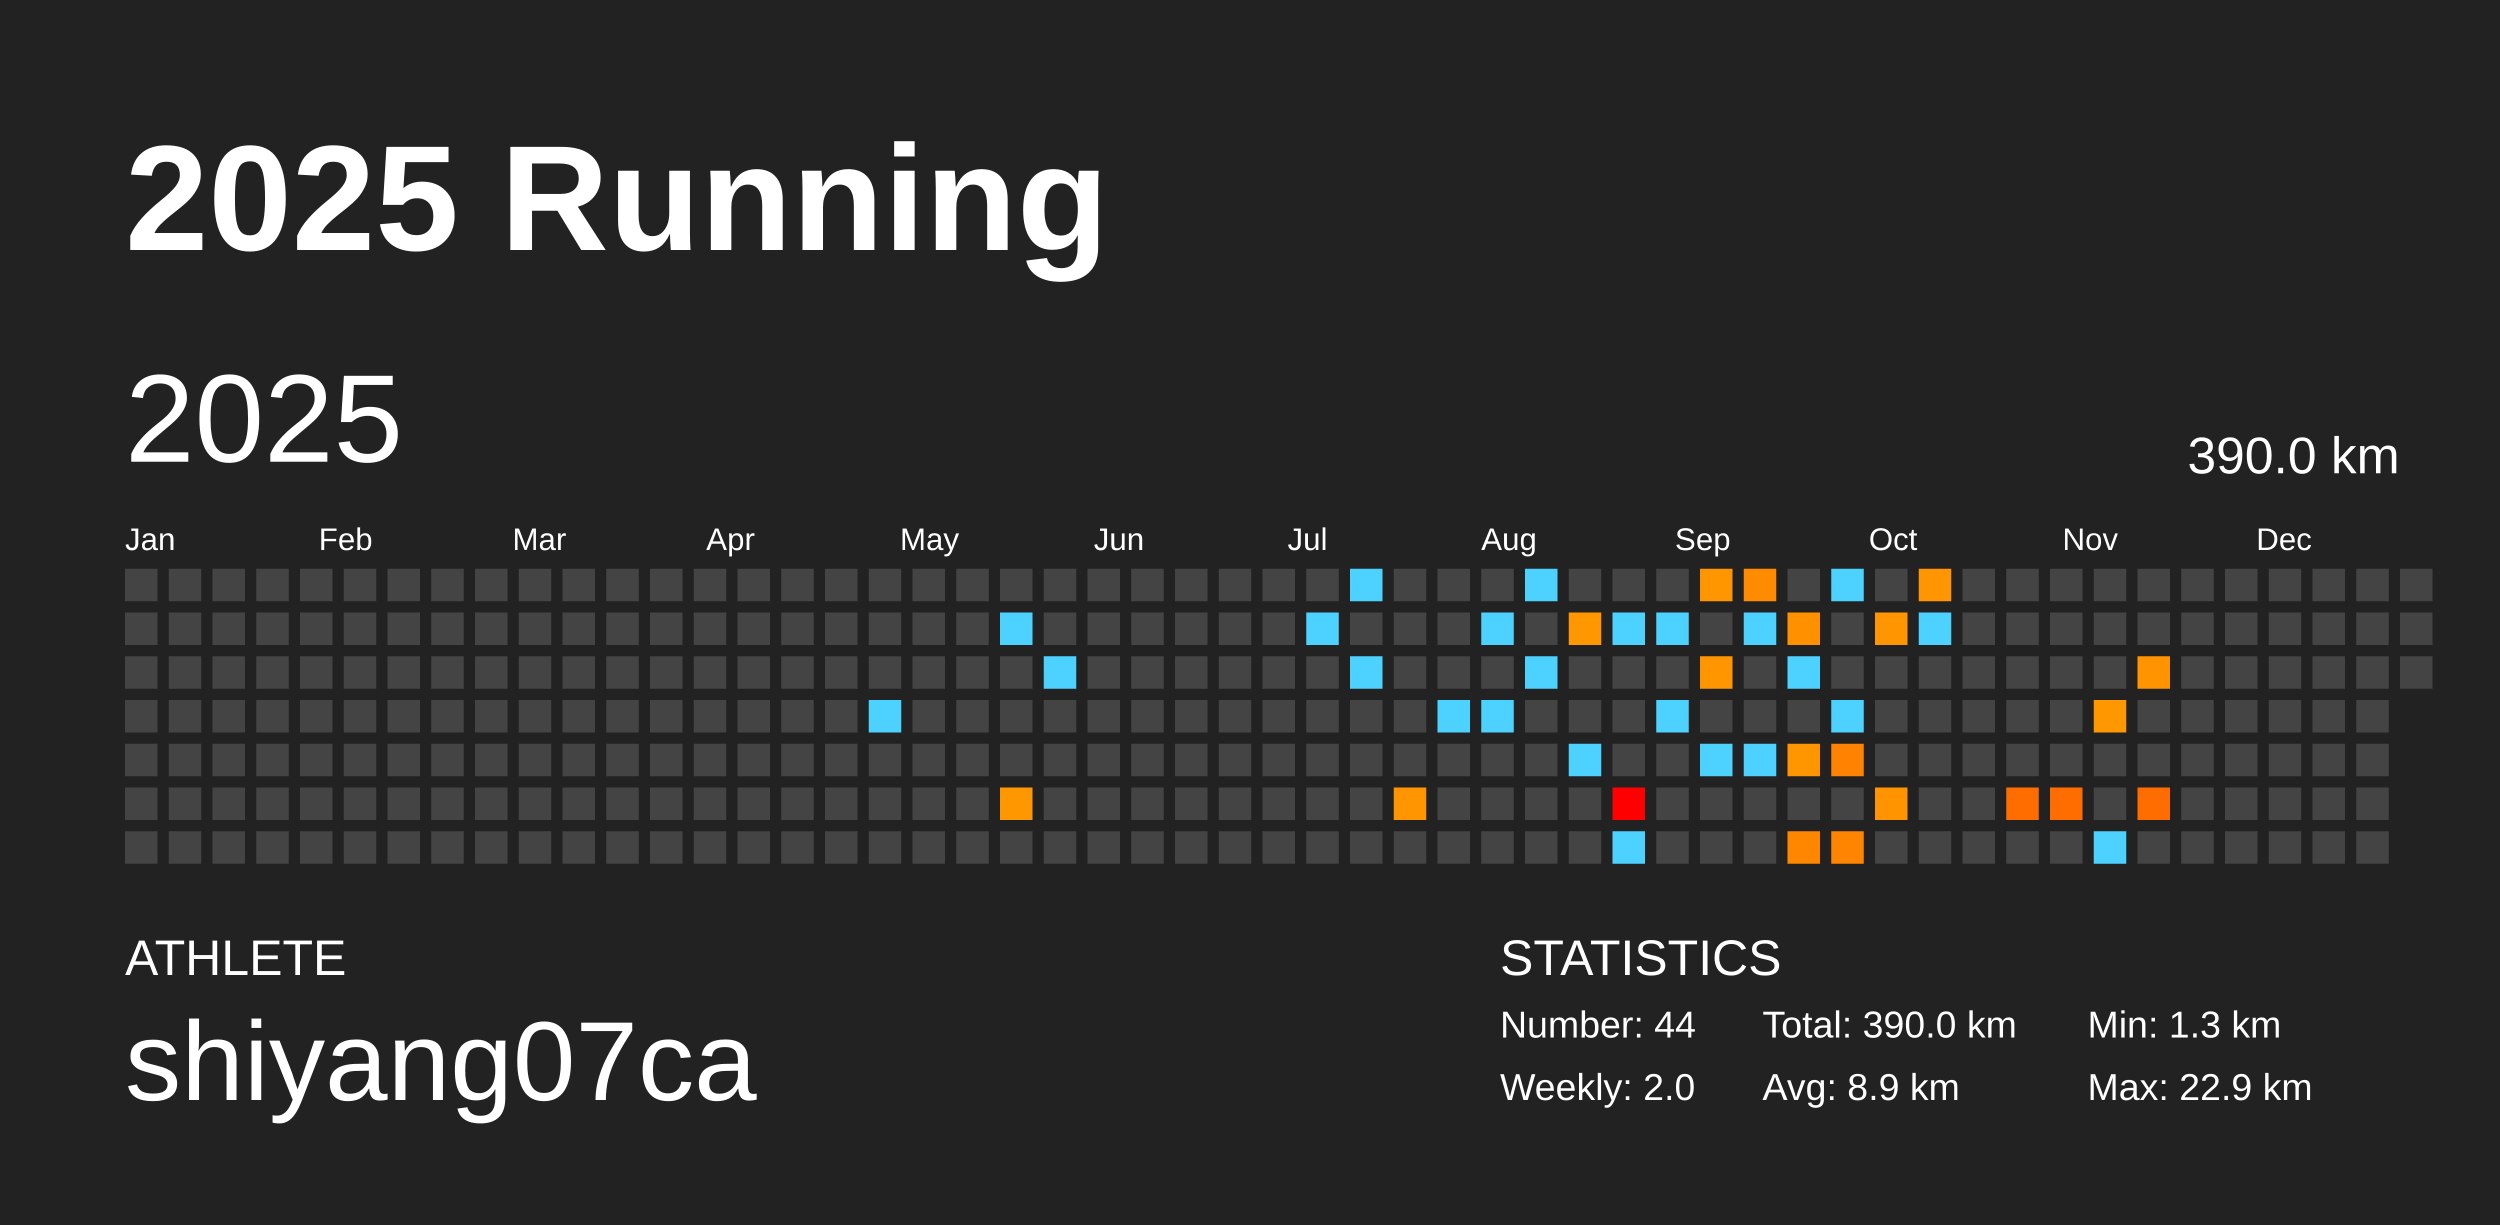
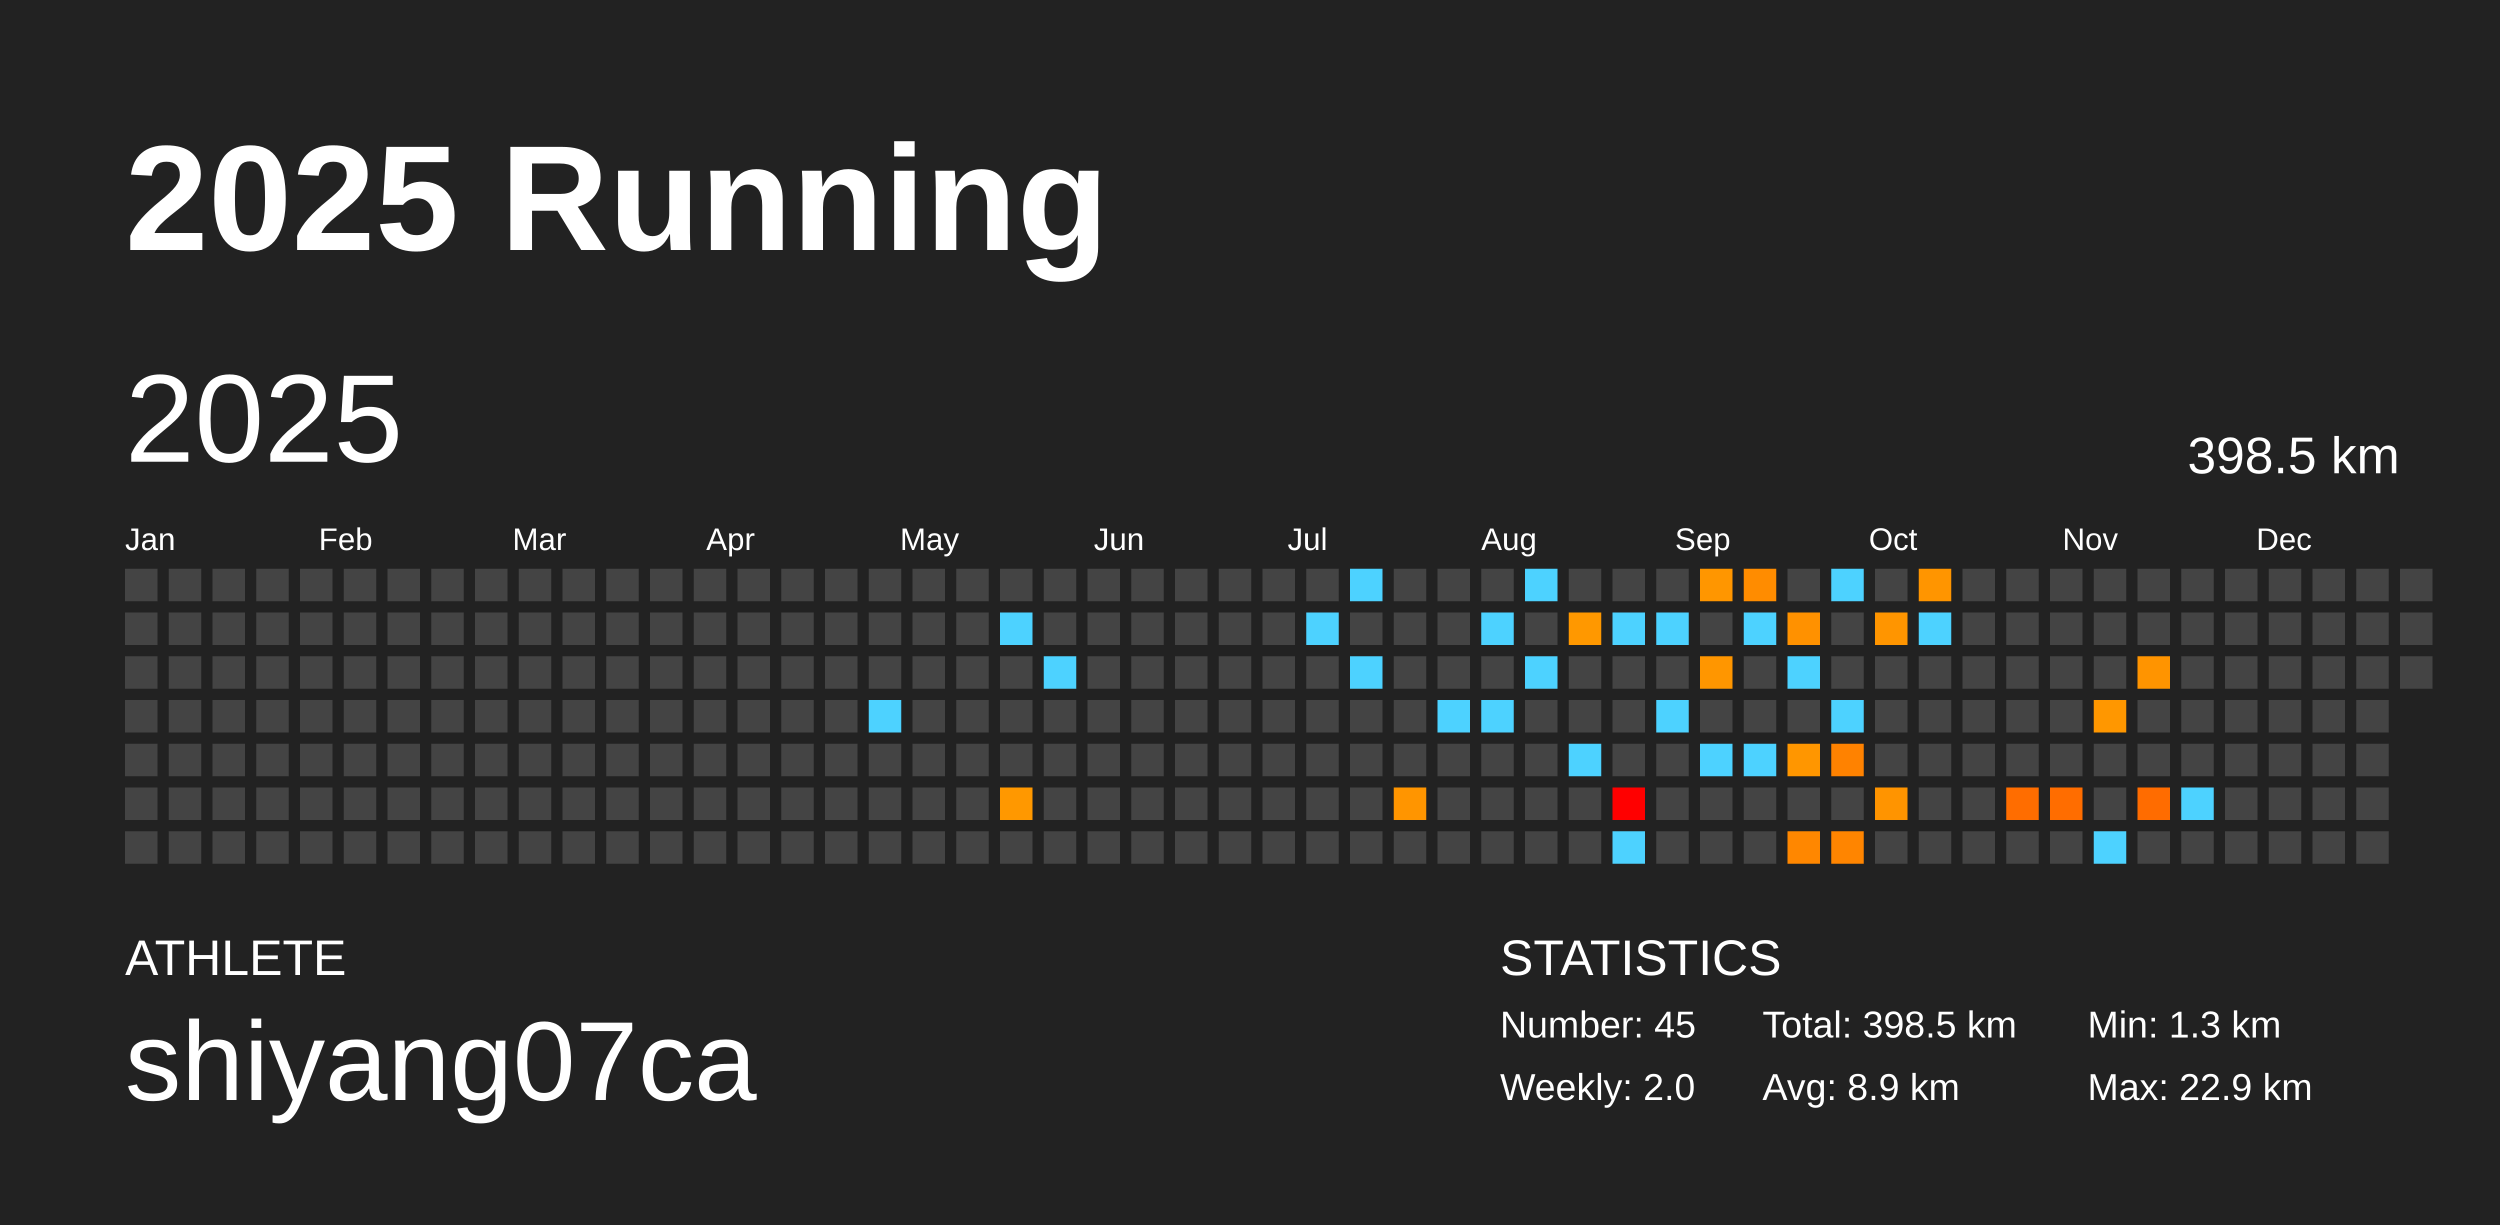
<svg xmlns="http://www.w3.org/2000/svg" baseProfile="full" height="98mm" version="1.1" viewBox="0,0,200,98" width="200mm">
  <defs />
  <rect fill="#222222" height="98" width="200" x="0" y="0" />
  <text fill="#FFFFFF" style="font-size:12px; font-family:Arial; font-weight:bold;" x="10" y="20">2025 Running</text>
  <text fill="#FFFFFF" style="font-size:4px; font-family:Arial" x="10" y="78">ATHLETE</text>
  <text fill="#FFFFFF" style="font-size:9px; font-family:Arial" x="10" y="88">shiyang07ca</text>
  <text fill="#FFFFFF" style="font-size:4px; font-family:Arial" x="120" y="78">STATISTICS</text>
-   <text fill="#FFFFFF" style="font-size:3px; font-family:Arial" x="120" y="83">Number: 44</text>
+   <text fill="#FFFFFF" style="font-size:3px; font-family:Arial" x="120" y="83">Number: 45</text>
  <text fill="#FFFFFF" style="font-size:3px; font-family:Arial" x="120" y="88">Weekly: 2.0</text>
-   <text fill="#FFFFFF" style="font-size:3px; font-family:Arial" x="141" y="83">Total: 390.0 km</text>
+   <text fill="#FFFFFF" style="font-size:3px; font-family:Arial" x="141" y="83">Total: 398.5 km</text>
  <text fill="#FFFFFF" style="font-size:3px; font-family:Arial" x="141" y="88">Avg: 8.9 km</text>
  <text fill="#FFFFFF" style="font-size:3px; font-family:Arial" x="167" y="83">Min: 1.3 km</text>
  <text fill="#FFFFFF" style="font-size:3px; font-family:Arial" x="167" y="88">Max: 22.9 km</text>
  <text dominant-baseline="hanging" fill="#FFFFFF" style="font-size:10.0px; font-family:Arial;" x="10" y="30">2025</text>
-   <text dominant-baseline="hanging" fill="#FFFFFF" style="font-size:4.125px; font-family:Arial;" x="175" y="35">390.0 km</text>
+   <text dominant-baseline="hanging" fill="#FFFFFF" style="font-size:4.125px; font-family:Arial;" x="175" y="35">398.5 km</text>
  <text fill="#FFFFFF" style="font-size:2.5px; font-family:Arial" x="10.0" y="44">Jan</text>
  <text fill="#FFFFFF" style="font-size:2.5px; font-family:Arial" x="25.5" y="44">Feb</text>
  <text fill="#FFFFFF" style="font-size:2.5px; font-family:Arial" x="41.0" y="44">Mar</text>
  <text fill="#FFFFFF" style="font-size:2.5px; font-family:Arial" x="56.5" y="44">Apr</text>
  <text fill="#FFFFFF" style="font-size:2.5px; font-family:Arial" x="72.0" y="44">May</text>
  <text fill="#FFFFFF" style="font-size:2.5px; font-family:Arial" x="87.5" y="44">Jun</text>
  <text fill="#FFFFFF" style="font-size:2.5px; font-family:Arial" x="103.0" y="44">Jul</text>
  <text fill="#FFFFFF" style="font-size:2.5px; font-family:Arial" x="118.5" y="44">Aug</text>
  <text fill="#FFFFFF" style="font-size:2.5px; font-family:Arial" x="134.0" y="44">Sep</text>
  <text fill="#FFFFFF" style="font-size:2.5px; font-family:Arial" x="149.5" y="44">Oct</text>
  <text fill="#FFFFFF" style="font-size:2.5px; font-family:Arial" x="165.0" y="44">Nov</text>
  <text fill="#FFFFFF" style="font-size:2.5px; font-family:Arial" x="180.5" y="44">Dec</text>
  <rect fill="#444444" height="2.6" width="2.6" x="10.0" y="45.5" />
  <rect fill="#444444" height="2.6" width="2.6" x="10.0" y="49.0" />
  <rect fill="#444444" height="2.6" width="2.6" x="10.0" y="52.5" />
  <rect fill="#444444" height="2.6" width="2.6" x="10.0" y="56.0" />
  <rect fill="#444444" height="2.6" width="2.6" x="10.0" y="59.5" />
  <rect fill="#444444" height="2.6" width="2.6" x="10.0" y="63.0" />
  <rect fill="#444444" height="2.6" width="2.6" x="10.0" y="66.5" />
  <rect fill="#444444" height="2.6" width="2.6" x="13.5" y="45.5" />
  <rect fill="#444444" height="2.6" width="2.6" x="13.5" y="49.0" />
  <rect fill="#444444" height="2.6" width="2.6" x="13.5" y="52.5" />
  <rect fill="#444444" height="2.6" width="2.6" x="13.5" y="56.0" />
  <rect fill="#444444" height="2.6" width="2.6" x="13.5" y="59.5" />
  <rect fill="#444444" height="2.6" width="2.6" x="13.5" y="63.0" />
  <rect fill="#444444" height="2.6" width="2.6" x="13.5" y="66.5" />
  <rect fill="#444444" height="2.6" width="2.6" x="17.0" y="45.5" />
  <rect fill="#444444" height="2.6" width="2.6" x="17.0" y="49.0" />
  <rect fill="#444444" height="2.6" width="2.6" x="17.0" y="52.5" />
  <rect fill="#444444" height="2.6" width="2.6" x="17.0" y="56.0" />
  <rect fill="#444444" height="2.6" width="2.6" x="17.0" y="59.5" />
  <rect fill="#444444" height="2.6" width="2.6" x="17.0" y="63.0" />
  <rect fill="#444444" height="2.6" width="2.6" x="17.0" y="66.5" />
  <rect fill="#444444" height="2.6" width="2.6" x="20.5" y="45.5" />
  <rect fill="#444444" height="2.6" width="2.6" x="20.5" y="49.0" />
  <rect fill="#444444" height="2.6" width="2.6" x="20.5" y="52.5" />
  <rect fill="#444444" height="2.6" width="2.6" x="20.5" y="56.0" />
  <rect fill="#444444" height="2.6" width="2.6" x="20.5" y="59.5" />
  <rect fill="#444444" height="2.6" width="2.6" x="20.5" y="63.0" />
  <rect fill="#444444" height="2.6" width="2.6" x="20.5" y="66.5" />
  <rect fill="#444444" height="2.6" width="2.6" x="24.0" y="45.5" />
  <rect fill="#444444" height="2.6" width="2.6" x="24.0" y="49.0" />
  <rect fill="#444444" height="2.6" width="2.6" x="24.0" y="52.5" />
  <rect fill="#444444" height="2.6" width="2.6" x="24.0" y="56.0" />
  <rect fill="#444444" height="2.6" width="2.6" x="24.0" y="59.5" />
  <rect fill="#444444" height="2.6" width="2.6" x="24.0" y="63.0" />
  <rect fill="#444444" height="2.6" width="2.6" x="24.0" y="66.5" />
  <rect fill="#444444" height="2.6" width="2.6" x="27.5" y="45.5" />
  <rect fill="#444444" height="2.6" width="2.6" x="27.5" y="49.0" />
  <rect fill="#444444" height="2.6" width="2.6" x="27.5" y="52.5" />
  <rect fill="#444444" height="2.6" width="2.6" x="27.5" y="56.0" />
  <rect fill="#444444" height="2.6" width="2.6" x="27.5" y="59.5" />
  <rect fill="#444444" height="2.6" width="2.6" x="27.5" y="63.0" />
  <rect fill="#444444" height="2.6" width="2.6" x="27.5" y="66.5" />
  <rect fill="#444444" height="2.6" width="2.6" x="31.0" y="45.5" />
  <rect fill="#444444" height="2.6" width="2.6" x="31.0" y="49.0" />
  <rect fill="#444444" height="2.6" width="2.6" x="31.0" y="52.5" />
  <rect fill="#444444" height="2.6" width="2.6" x="31.0" y="56.0" />
  <rect fill="#444444" height="2.6" width="2.6" x="31.0" y="59.5" />
  <rect fill="#444444" height="2.6" width="2.6" x="31.0" y="63.0" />
  <rect fill="#444444" height="2.6" width="2.6" x="31.0" y="66.5" />
  <rect fill="#444444" height="2.6" width="2.6" x="34.5" y="45.5" />
  <rect fill="#444444" height="2.6" width="2.6" x="34.5" y="49.0" />
  <rect fill="#444444" height="2.6" width="2.6" x="34.5" y="52.5" />
  <rect fill="#444444" height="2.6" width="2.6" x="34.5" y="56.0" />
  <rect fill="#444444" height="2.6" width="2.6" x="34.5" y="59.5" />
  <rect fill="#444444" height="2.6" width="2.6" x="34.5" y="63.0" />
  <rect fill="#444444" height="2.6" width="2.6" x="34.5" y="66.5" />
  <rect fill="#444444" height="2.6" width="2.6" x="38.0" y="45.5" />
  <rect fill="#444444" height="2.6" width="2.6" x="38.0" y="49.0" />
  <rect fill="#444444" height="2.6" width="2.6" x="38.0" y="52.5" />
  <rect fill="#444444" height="2.6" width="2.6" x="38.0" y="56.0" />
  <rect fill="#444444" height="2.6" width="2.6" x="38.0" y="59.5" />
  <rect fill="#444444" height="2.6" width="2.6" x="38.0" y="63.0" />
  <rect fill="#444444" height="2.6" width="2.6" x="38.0" y="66.5" />
  <rect fill="#444444" height="2.6" width="2.6" x="41.5" y="45.5" />
  <rect fill="#444444" height="2.6" width="2.6" x="41.5" y="49.0" />
  <rect fill="#444444" height="2.6" width="2.6" x="41.5" y="52.5" />
  <rect fill="#444444" height="2.6" width="2.6" x="41.5" y="56.0" />
  <rect fill="#444444" height="2.6" width="2.6" x="41.5" y="59.5" />
  <rect fill="#444444" height="2.6" width="2.6" x="41.5" y="63.0" />
  <rect fill="#444444" height="2.6" width="2.6" x="41.5" y="66.5" />
  <rect fill="#444444" height="2.6" width="2.6" x="45.0" y="45.5" />
  <rect fill="#444444" height="2.6" width="2.6" x="45.0" y="49.0" />
  <rect fill="#444444" height="2.6" width="2.6" x="45.0" y="52.5" />
  <rect fill="#444444" height="2.6" width="2.6" x="45.0" y="56.0" />
  <rect fill="#444444" height="2.6" width="2.6" x="45.0" y="59.5" />
  <rect fill="#444444" height="2.6" width="2.6" x="45.0" y="63.0" />
  <rect fill="#444444" height="2.6" width="2.6" x="45.0" y="66.5" />
  <rect fill="#444444" height="2.6" width="2.6" x="48.5" y="45.5" />
  <rect fill="#444444" height="2.6" width="2.6" x="48.5" y="49.0" />
  <rect fill="#444444" height="2.6" width="2.6" x="48.5" y="52.5" />
  <rect fill="#444444" height="2.6" width="2.6" x="48.5" y="56.0" />
  <rect fill="#444444" height="2.6" width="2.6" x="48.5" y="59.5" />
  <rect fill="#444444" height="2.6" width="2.6" x="48.5" y="63.0" />
  <rect fill="#444444" height="2.6" width="2.6" x="48.5" y="66.5" />
  <rect fill="#444444" height="2.6" width="2.6" x="52.0" y="45.5" />
  <rect fill="#444444" height="2.6" width="2.6" x="52.0" y="49.0" />
  <rect fill="#444444" height="2.6" width="2.6" x="52.0" y="52.5" />
  <rect fill="#444444" height="2.6" width="2.6" x="52.0" y="56.0" />
  <rect fill="#444444" height="2.6" width="2.6" x="52.0" y="59.5" />
  <rect fill="#444444" height="2.6" width="2.6" x="52.0" y="63.0" />
  <rect fill="#444444" height="2.6" width="2.6" x="52.0" y="66.5" />
  <rect fill="#444444" height="2.6" width="2.6" x="55.5" y="45.5" />
  <rect fill="#444444" height="2.6" width="2.6" x="55.5" y="49.0" />
  <rect fill="#444444" height="2.6" width="2.6" x="55.5" y="52.5" />
  <rect fill="#444444" height="2.6" width="2.6" x="55.5" y="56.0" />
  <rect fill="#444444" height="2.6" width="2.6" x="55.5" y="59.5" />
  <rect fill="#444444" height="2.6" width="2.6" x="55.5" y="63.0" />
  <rect fill="#444444" height="2.6" width="2.6" x="55.5" y="66.5" />
  <rect fill="#444444" height="2.6" width="2.6" x="59.0" y="45.5" />
  <rect fill="#444444" height="2.6" width="2.6" x="59.0" y="49.0" />
  <rect fill="#444444" height="2.6" width="2.6" x="59.0" y="52.5" />
  <rect fill="#444444" height="2.6" width="2.6" x="59.0" y="56.0" />
  <rect fill="#444444" height="2.6" width="2.6" x="59.0" y="59.5" />
  <rect fill="#444444" height="2.6" width="2.6" x="59.0" y="63.0" />
  <rect fill="#444444" height="2.6" width="2.6" x="59.0" y="66.5" />
  <rect fill="#444444" height="2.6" width="2.6" x="62.5" y="45.5" />
  <rect fill="#444444" height="2.6" width="2.6" x="62.5" y="49.0" />
  <rect fill="#444444" height="2.6" width="2.6" x="62.5" y="52.5" />
  <rect fill="#444444" height="2.6" width="2.6" x="62.5" y="56.0" />
  <rect fill="#444444" height="2.6" width="2.6" x="62.5" y="59.5" />
  <rect fill="#444444" height="2.6" width="2.6" x="62.5" y="63.0" />
  <rect fill="#444444" height="2.6" width="2.6" x="62.5" y="66.5" />
  <rect fill="#444444" height="2.6" width="2.6" x="66.0" y="45.5" />
  <rect fill="#444444" height="2.6" width="2.6" x="66.0" y="49.0" />
  <rect fill="#444444" height="2.6" width="2.6" x="66.0" y="52.5" />
  <rect fill="#444444" height="2.6" width="2.6" x="66.0" y="56.0" />
  <rect fill="#444444" height="2.6" width="2.6" x="66.0" y="59.5" />
  <rect fill="#444444" height="2.6" width="2.6" x="66.0" y="63.0" />
  <rect fill="#444444" height="2.6" width="2.6" x="66.0" y="66.5" />
  <rect fill="#444444" height="2.6" width="2.6" x="69.5" y="45.5" />
  <rect fill="#444444" height="2.6" width="2.6" x="69.5" y="49.0" />
  <rect fill="#444444" height="2.6" width="2.6" x="69.5" y="52.5" />
  <rect fill="#4dd2ff" height="2.6" width="2.6" x="69.5" y="56.0" />
  <rect fill="#444444" height="2.6" width="2.6" x="69.5" y="59.5" />
  <rect fill="#444444" height="2.6" width="2.6" x="69.5" y="63.0" />
  <rect fill="#444444" height="2.6" width="2.6" x="69.5" y="66.5" />
  <rect fill="#444444" height="2.6" width="2.6" x="73.0" y="45.5" />
  <rect fill="#444444" height="2.6" width="2.6" x="73.0" y="49.0" />
  <rect fill="#444444" height="2.6" width="2.6" x="73.0" y="52.5" />
  <rect fill="#444444" height="2.6" width="2.6" x="73.0" y="56.0" />
  <rect fill="#444444" height="2.6" width="2.6" x="73.0" y="59.5" />
  <rect fill="#444444" height="2.6" width="2.6" x="73.0" y="63.0" />
  <rect fill="#444444" height="2.6" width="2.6" x="73.0" y="66.5" />
  <rect fill="#444444" height="2.6" width="2.6" x="76.5" y="45.5" />
  <rect fill="#444444" height="2.6" width="2.6" x="76.5" y="49.0" />
  <rect fill="#444444" height="2.6" width="2.6" x="76.5" y="52.5" />
  <rect fill="#444444" height="2.6" width="2.6" x="76.5" y="56.0" />
  <rect fill="#444444" height="2.6" width="2.6" x="76.5" y="59.5" />
  <rect fill="#444444" height="2.6" width="2.6" x="76.5" y="63.0" />
  <rect fill="#444444" height="2.6" width="2.6" x="76.5" y="66.5" />
  <rect fill="#444444" height="2.6" width="2.6" x="80.0" y="45.5" />
  <rect fill="#4dd2ff" height="2.6" width="2.6" x="80.0" y="49.0" />
  <rect fill="#444444" height="2.6" width="2.6" x="80.0" y="52.5" />
  <rect fill="#444444" height="2.6" width="2.6" x="80.0" y="56.0" />
  <rect fill="#444444" height="2.6" width="2.6" x="80.0" y="59.5" />
  <rect fill="#ff9800" height="2.6" width="2.6" x="80.0" y="63.0" />
  <rect fill="#444444" height="2.6" width="2.6" x="80.0" y="66.5" />
  <rect fill="#444444" height="2.6" width="2.6" x="83.5" y="45.5" />
  <rect fill="#444444" height="2.6" width="2.6" x="83.5" y="49.0" />
  <rect fill="#4dd2ff" height="2.6" width="2.6" x="83.5" y="52.5" />
  <rect fill="#444444" height="2.6" width="2.6" x="83.5" y="56.0" />
  <rect fill="#444444" height="2.6" width="2.6" x="83.5" y="59.5" />
  <rect fill="#444444" height="2.6" width="2.6" x="83.5" y="63.0" />
  <rect fill="#444444" height="2.6" width="2.6" x="83.5" y="66.5" />
  <rect fill="#444444" height="2.6" width="2.6" x="87.0" y="45.5" />
  <rect fill="#444444" height="2.6" width="2.6" x="87.0" y="49.0" />
  <rect fill="#444444" height="2.6" width="2.6" x="87.0" y="52.5" />
  <rect fill="#444444" height="2.6" width="2.6" x="87.0" y="56.0" />
  <rect fill="#444444" height="2.6" width="2.6" x="87.0" y="59.5" />
  <rect fill="#444444" height="2.6" width="2.6" x="87.0" y="63.0" />
  <rect fill="#444444" height="2.6" width="2.6" x="87.0" y="66.5" />
  <rect fill="#444444" height="2.6" width="2.6" x="90.5" y="45.5" />
  <rect fill="#444444" height="2.6" width="2.6" x="90.5" y="49.0" />
  <rect fill="#444444" height="2.6" width="2.6" x="90.5" y="52.5" />
  <rect fill="#444444" height="2.6" width="2.6" x="90.5" y="56.0" />
  <rect fill="#444444" height="2.6" width="2.6" x="90.5" y="59.5" />
  <rect fill="#444444" height="2.6" width="2.6" x="90.5" y="63.0" />
  <rect fill="#444444" height="2.6" width="2.6" x="90.5" y="66.5" />
  <rect fill="#444444" height="2.6" width="2.6" x="94.0" y="45.5" />
  <rect fill="#444444" height="2.6" width="2.6" x="94.0" y="49.0" />
  <rect fill="#444444" height="2.6" width="2.6" x="94.0" y="52.5" />
  <rect fill="#444444" height="2.6" width="2.6" x="94.0" y="56.0" />
  <rect fill="#444444" height="2.6" width="2.6" x="94.0" y="59.5" />
  <rect fill="#444444" height="2.6" width="2.6" x="94.0" y="63.0" />
  <rect fill="#444444" height="2.6" width="2.6" x="94.0" y="66.5" />
  <rect fill="#444444" height="2.6" width="2.6" x="97.5" y="45.5" />
  <rect fill="#444444" height="2.6" width="2.6" x="97.5" y="49.0" />
  <rect fill="#444444" height="2.6" width="2.6" x="97.5" y="52.5" />
  <rect fill="#444444" height="2.6" width="2.6" x="97.5" y="56.0" />
  <rect fill="#444444" height="2.6" width="2.6" x="97.5" y="59.5" />
  <rect fill="#444444" height="2.6" width="2.6" x="97.5" y="63.0" />
  <rect fill="#444444" height="2.6" width="2.6" x="97.5" y="66.5" />
  <rect fill="#444444" height="2.6" width="2.6" x="101.0" y="45.5" />
  <rect fill="#444444" height="2.6" width="2.6" x="101.0" y="49.0" />
  <rect fill="#444444" height="2.6" width="2.6" x="101.0" y="52.5" />
  <rect fill="#444444" height="2.6" width="2.6" x="101.0" y="56.0" />
  <rect fill="#444444" height="2.6" width="2.6" x="101.0" y="59.5" />
  <rect fill="#444444" height="2.6" width="2.6" x="101.0" y="63.0" />
  <rect fill="#444444" height="2.6" width="2.6" x="101.0" y="66.5" />
  <rect fill="#444444" height="2.6" width="2.6" x="104.5" y="45.5" />
  <rect fill="#4dd2ff" height="2.6" width="2.6" x="104.5" y="49.0" />
  <rect fill="#444444" height="2.6" width="2.6" x="104.5" y="52.5" />
  <rect fill="#444444" height="2.6" width="2.6" x="104.5" y="56.0" />
  <rect fill="#444444" height="2.6" width="2.6" x="104.5" y="59.5" />
  <rect fill="#444444" height="2.6" width="2.6" x="104.5" y="63.0" />
  <rect fill="#444444" height="2.6" width="2.6" x="104.5" y="66.5" />
  <rect fill="#4dd2ff" height="2.6" width="2.6" x="108.0" y="45.5" />
  <rect fill="#444444" height="2.6" width="2.6" x="108.0" y="49.0" />
  <rect fill="#4dd2ff" height="2.6" width="2.6" x="108.0" y="52.5" />
  <rect fill="#444444" height="2.6" width="2.6" x="108.0" y="56.0" />
  <rect fill="#444444" height="2.6" width="2.6" x="108.0" y="59.5" />
  <rect fill="#444444" height="2.6" width="2.6" x="108.0" y="63.0" />
  <rect fill="#444444" height="2.6" width="2.6" x="108.0" y="66.5" />
  <rect fill="#444444" height="2.6" width="2.6" x="111.5" y="45.5" />
  <rect fill="#444444" height="2.6" width="2.6" x="111.5" y="49.0" />
  <rect fill="#444444" height="2.6" width="2.6" x="111.5" y="52.5" />
  <rect fill="#444444" height="2.6" width="2.6" x="111.5" y="56.0" />
  <rect fill="#444444" height="2.6" width="2.6" x="111.5" y="59.5" />
  <rect fill="#ff9500" height="2.6" width="2.6" x="111.5" y="63.0" />
  <rect fill="#444444" height="2.6" width="2.6" x="111.5" y="66.5" />
  <rect fill="#444444" height="2.6" width="2.6" x="115.0" y="45.5" />
  <rect fill="#444444" height="2.6" width="2.6" x="115.0" y="49.0" />
  <rect fill="#444444" height="2.6" width="2.6" x="115.0" y="52.5" />
  <rect fill="#4dd2ff" height="2.6" width="2.6" x="115.0" y="56.0" />
  <rect fill="#444444" height="2.6" width="2.6" x="115.0" y="59.5" />
  <rect fill="#444444" height="2.6" width="2.6" x="115.0" y="63.0" />
  <rect fill="#444444" height="2.6" width="2.6" x="115.0" y="66.5" />
  <rect fill="#444444" height="2.6" width="2.6" x="118.5" y="45.5" />
  <rect fill="#4dd2ff" height="2.6" width="2.6" x="118.5" y="49.0" />
  <rect fill="#444444" height="2.6" width="2.6" x="118.5" y="52.5" />
  <rect fill="#4dd2ff" height="2.6" width="2.6" x="118.5" y="56.0" />
  <rect fill="#444444" height="2.6" width="2.6" x="118.5" y="59.5" />
  <rect fill="#444444" height="2.6" width="2.6" x="118.5" y="63.0" />
  <rect fill="#444444" height="2.6" width="2.6" x="118.5" y="66.5" />
  <rect fill="#4dd2ff" height="2.6" width="2.6" x="122.0" y="45.5" />
  <rect fill="#444444" height="2.6" width="2.6" x="122.0" y="49.0" />
  <rect fill="#4dd2ff" height="2.6" width="2.6" x="122.0" y="52.5" />
  <rect fill="#444444" height="2.6" width="2.6" x="122.0" y="56.0" />
  <rect fill="#444444" height="2.6" width="2.6" x="122.0" y="59.5" />
  <rect fill="#444444" height="2.6" width="2.6" x="122.0" y="63.0" />
  <rect fill="#444444" height="2.6" width="2.6" x="122.0" y="66.5" />
  <rect fill="#444444" height="2.6" width="2.6" x="125.5" y="45.5" />
  <rect fill="#ff9800" height="2.6" width="2.6" x="125.5" y="49.0" />
  <rect fill="#444444" height="2.6" width="2.6" x="125.5" y="52.5" />
  <rect fill="#444444" height="2.6" width="2.6" x="125.5" y="56.0" />
  <rect fill="#4dd2ff" height="2.6" width="2.6" x="125.5" y="59.5" />
  <rect fill="#444444" height="2.6" width="2.6" x="125.5" y="63.0" />
  <rect fill="#444444" height="2.6" width="2.6" x="125.5" y="66.5" />
  <rect fill="#444444" height="2.6" width="2.6" x="129.0" y="45.5" />
  <rect fill="#4dd2ff" height="2.6" width="2.6" x="129.0" y="49.0" />
  <rect fill="#444444" height="2.6" width="2.6" x="129.0" y="52.5" />
  <rect fill="#444444" height="2.6" width="2.6" x="129.0" y="56.0" />
  <rect fill="#444444" height="2.6" width="2.6" x="129.0" y="59.5" />
  <rect fill="red" height="2.6" width="2.6" x="129.0" y="63.0" />
  <rect fill="#4dd2ff" height="2.6" width="2.6" x="129.0" y="66.5" />
  <rect fill="#444444" height="2.6" width="2.6" x="132.5" y="45.5" />
  <rect fill="#4dd2ff" height="2.6" width="2.6" x="132.5" y="49.0" />
  <rect fill="#444444" height="2.6" width="2.6" x="132.5" y="52.5" />
  <rect fill="#4dd2ff" height="2.6" width="2.6" x="132.5" y="56.0" />
  <rect fill="#444444" height="2.6" width="2.6" x="132.5" y="59.5" />
  <rect fill="#444444" height="2.6" width="2.6" x="132.5" y="63.0" />
  <rect fill="#444444" height="2.6" width="2.6" x="132.5" y="66.5" />
  <rect fill="#ff9600" height="2.6" width="2.6" x="136.0" y="45.5" />
  <rect fill="#444444" height="2.6" width="2.6" x="136.0" y="49.0" />
  <rect fill="#ff9600" height="2.6" width="2.6" x="136.0" y="52.5" />
  <rect fill="#444444" height="2.6" width="2.6" x="136.0" y="56.0" />
  <rect fill="#4dd2ff" height="2.6" width="2.6" x="136.0" y="59.5" />
  <rect fill="#444444" height="2.6" width="2.6" x="136.0" y="63.0" />
  <rect fill="#444444" height="2.6" width="2.6" x="136.0" y="66.5" />
  <rect fill="#ff8c00" height="2.6" width="2.6" x="139.5" y="45.5" />
  <rect fill="#4dd2ff" height="2.6" width="2.6" x="139.5" y="49.0" />
  <rect fill="#444444" height="2.6" width="2.6" x="139.5" y="52.5" />
  <rect fill="#444444" height="2.6" width="2.6" x="139.5" y="56.0" />
  <rect fill="#4dd2ff" height="2.6" width="2.6" x="139.5" y="59.5" />
  <rect fill="#444444" height="2.6" width="2.6" x="139.5" y="63.0" />
  <rect fill="#444444" height="2.6" width="2.6" x="139.5" y="66.5" />
  <rect fill="#444444" height="2.6" width="2.6" x="143.0" y="45.5" />
  <rect fill="#ff9100" height="2.6" width="2.6" x="143.0" y="49.0" />
  <rect fill="#4dd2ff" height="2.6" width="2.6" x="143.0" y="52.5" />
  <rect fill="#444444" height="2.6" width="2.6" x="143.0" y="56.0" />
  <rect fill="#ff9600" height="2.6" width="2.6" x="143.0" y="59.5" />
  <rect fill="#444444" height="2.6" width="2.6" x="143.0" y="63.0" />
  <rect fill="#ff8700" height="2.6" width="2.6" x="143.0" y="66.5" />
  <rect fill="#4dd2ff" height="2.6" width="2.6" x="146.5" y="45.5" />
  <rect fill="#444444" height="2.6" width="2.6" x="146.5" y="49.0" />
  <rect fill="#444444" height="2.6" width="2.6" x="146.5" y="52.5" />
  <rect fill="#4dd2ff" height="2.6" width="2.6" x="146.5" y="56.0" />
  <rect fill="#ff8200" height="2.6" width="2.6" x="146.5" y="59.5" />
  <rect fill="#444444" height="2.6" width="2.6" x="146.5" y="63.0" />
  <rect fill="#ff8500" height="2.6" width="2.6" x="146.5" y="66.5" />
  <rect fill="#444444" height="2.6" width="2.6" x="150.0" y="45.5" />
  <rect fill="#ff9500" height="2.6" width="2.6" x="150.0" y="49.0" />
  <rect fill="#444444" height="2.6" width="2.6" x="150.0" y="52.5" />
  <rect fill="#444444" height="2.6" width="2.6" x="150.0" y="56.0" />
  <rect fill="#444444" height="2.6" width="2.6" x="150.0" y="59.5" />
  <rect fill="#ff9400" height="2.6" width="2.6" x="150.0" y="63.0" />
  <rect fill="#444444" height="2.6" width="2.6" x="150.0" y="66.5" />
  <rect fill="#ff9500" height="2.6" width="2.6" x="153.5" y="45.5" />
  <rect fill="#4dd2ff" height="2.6" width="2.6" x="153.5" y="49.0" />
  <rect fill="#444444" height="2.6" width="2.6" x="153.5" y="52.5" />
  <rect fill="#444444" height="2.6" width="2.6" x="153.5" y="56.0" />
  <rect fill="#444444" height="2.6" width="2.6" x="153.5" y="59.5" />
  <rect fill="#444444" height="2.6" width="2.6" x="153.5" y="63.0" />
  <rect fill="#444444" height="2.6" width="2.6" x="153.5" y="66.5" />
  <rect fill="#444444" height="2.6" width="2.6" x="157.0" y="45.5" />
  <rect fill="#444444" height="2.6" width="2.6" x="157.0" y="49.0" />
  <rect fill="#444444" height="2.6" width="2.6" x="157.0" y="52.5" />
  <rect fill="#444444" height="2.6" width="2.6" x="157.0" y="56.0" />
  <rect fill="#444444" height="2.6" width="2.6" x="157.0" y="59.5" />
  <rect fill="#444444" height="2.6" width="2.6" x="157.0" y="63.0" />
  <rect fill="#444444" height="2.6" width="2.6" x="157.0" y="66.5" />
  <rect fill="#444444" height="2.6" width="2.6" x="160.5" y="45.5" />
  <rect fill="#444444" height="2.6" width="2.6" x="160.5" y="49.0" />
  <rect fill="#444444" height="2.6" width="2.6" x="160.5" y="52.5" />
  <rect fill="#444444" height="2.6" width="2.6" x="160.5" y="56.0" />
  <rect fill="#444444" height="2.6" width="2.6" x="160.5" y="59.5" />
  <rect fill="#ff6d00" height="2.6" width="2.6" x="160.5" y="63.0" />
  <rect fill="#444444" height="2.6" width="2.6" x="160.5" y="66.5" />
  <rect fill="#444444" height="2.6" width="2.6" x="164.0" y="45.5" />
  <rect fill="#444444" height="2.6" width="2.6" x="164.0" y="49.0" />
  <rect fill="#444444" height="2.6" width="2.6" x="164.0" y="52.5" />
  <rect fill="#444444" height="2.6" width="2.6" x="164.0" y="56.0" />
  <rect fill="#444444" height="2.6" width="2.6" x="164.0" y="59.5" />
  <rect fill="#ff6d00" height="2.6" width="2.6" x="164.0" y="63.0" />
  <rect fill="#444444" height="2.6" width="2.6" x="164.0" y="66.5" />
  <rect fill="#444444" height="2.6" width="2.6" x="167.5" y="45.5" />
  <rect fill="#444444" height="2.6" width="2.6" x="167.5" y="49.0" />
  <rect fill="#444444" height="2.6" width="2.6" x="167.5" y="52.5" />
  <rect fill="#ff9700" height="2.6" width="2.6" x="167.5" y="56.0" />
  <rect fill="#444444" height="2.6" width="2.6" x="167.5" y="59.5" />
  <rect fill="#444444" height="2.6" width="2.6" x="167.5" y="63.0" />
  <rect fill="#4dd2ff" height="2.6" width="2.6" x="167.5" y="66.5" />
  <rect fill="#444444" height="2.6" width="2.6" x="171.0" y="45.5" />
  <rect fill="#444444" height="2.6" width="2.6" x="171.0" y="49.0" />
  <rect fill="#ff9400" height="2.6" width="2.6" x="171.0" y="52.5" />
  <rect fill="#444444" height="2.6" width="2.6" x="171.0" y="56.0" />
  <rect fill="#444444" height="2.6" width="2.6" x="171.0" y="59.5" />
  <rect fill="#ff6c00" height="2.6" width="2.6" x="171.0" y="63.0" />
  <rect fill="#444444" height="2.6" width="2.6" x="171.0" y="66.5" />
  <rect fill="#444444" height="2.6" width="2.6" x="174.5" y="45.5" />
  <rect fill="#444444" height="2.6" width="2.6" x="174.5" y="49.0" />
  <rect fill="#444444" height="2.6" width="2.6" x="174.5" y="52.5" />
  <rect fill="#444444" height="2.6" width="2.6" x="174.5" y="56.0" />
  <rect fill="#444444" height="2.6" width="2.6" x="174.5" y="59.5" />
-   <rect fill="#444444" height="2.6" width="2.6" x="174.5" y="63.0" />
+   <rect fill="#4dd2ff" height="2.6" width="2.6" x="174.5" y="63.0" />
  <rect fill="#444444" height="2.6" width="2.6" x="174.5" y="66.5" />
  <rect fill="#444444" height="2.6" width="2.6" x="178.0" y="45.5" />
  <rect fill="#444444" height="2.6" width="2.6" x="178.0" y="49.0" />
  <rect fill="#444444" height="2.6" width="2.6" x="178.0" y="52.5" />
  <rect fill="#444444" height="2.6" width="2.6" x="178.0" y="56.0" />
  <rect fill="#444444" height="2.6" width="2.6" x="178.0" y="59.5" />
  <rect fill="#444444" height="2.6" width="2.6" x="178.0" y="63.0" />
  <rect fill="#444444" height="2.6" width="2.6" x="178.0" y="66.5" />
  <rect fill="#444444" height="2.6" width="2.6" x="181.5" y="45.5" />
  <rect fill="#444444" height="2.6" width="2.6" x="181.5" y="49.0" />
  <rect fill="#444444" height="2.6" width="2.6" x="181.5" y="52.5" />
  <rect fill="#444444" height="2.6" width="2.6" x="181.5" y="56.0" />
  <rect fill="#444444" height="2.6" width="2.6" x="181.5" y="59.5" />
  <rect fill="#444444" height="2.6" width="2.6" x="181.5" y="63.0" />
  <rect fill="#444444" height="2.6" width="2.6" x="181.5" y="66.5" />
  <rect fill="#444444" height="2.6" width="2.6" x="185.0" y="45.5" />
  <rect fill="#444444" height="2.6" width="2.6" x="185.0" y="49.0" />
  <rect fill="#444444" height="2.6" width="2.6" x="185.0" y="52.5" />
  <rect fill="#444444" height="2.6" width="2.6" x="185.0" y="56.0" />
  <rect fill="#444444" height="2.6" width="2.6" x="185.0" y="59.5" />
  <rect fill="#444444" height="2.6" width="2.6" x="185.0" y="63.0" />
  <rect fill="#444444" height="2.6" width="2.6" x="185.0" y="66.5" />
  <rect fill="#444444" height="2.6" width="2.6" x="188.5" y="45.5" />
  <rect fill="#444444" height="2.6" width="2.6" x="188.5" y="49.0" />
  <rect fill="#444444" height="2.6" width="2.6" x="188.5" y="52.5" />
  <rect fill="#444444" height="2.6" width="2.6" x="188.5" y="56.0" />
  <rect fill="#444444" height="2.6" width="2.6" x="188.5" y="59.5" />
  <rect fill="#444444" height="2.6" width="2.6" x="188.5" y="63.0" />
  <rect fill="#444444" height="2.6" width="2.6" x="188.5" y="66.5" />
  <rect fill="#444444" height="2.6" width="2.6" x="192.0" y="45.5" />
  <rect fill="#444444" height="2.6" width="2.6" x="192.0" y="49.0" />
  <rect fill="#444444" height="2.6" width="2.6" x="192.0" y="52.5" />
</svg>
